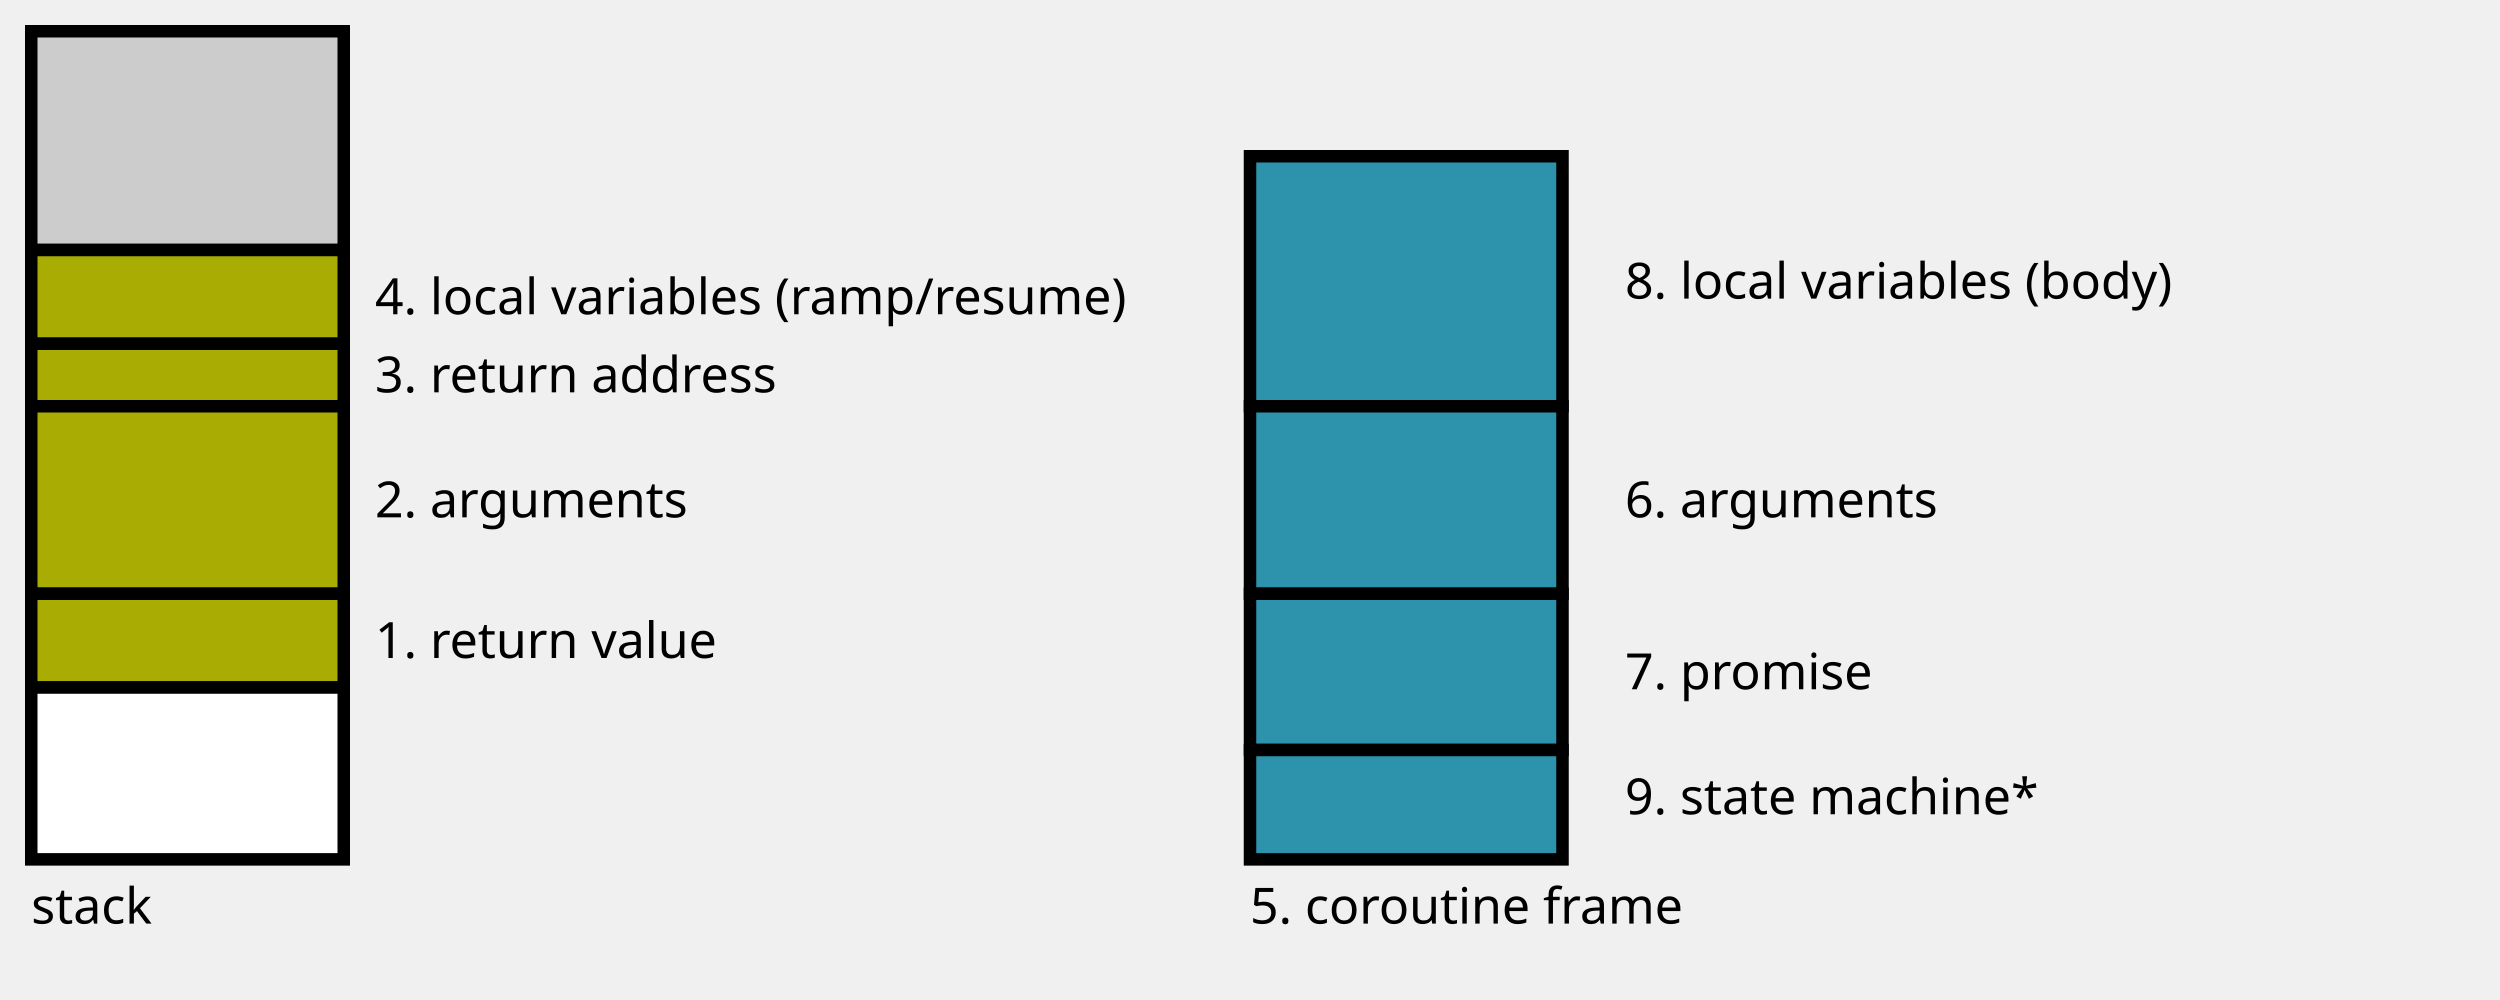
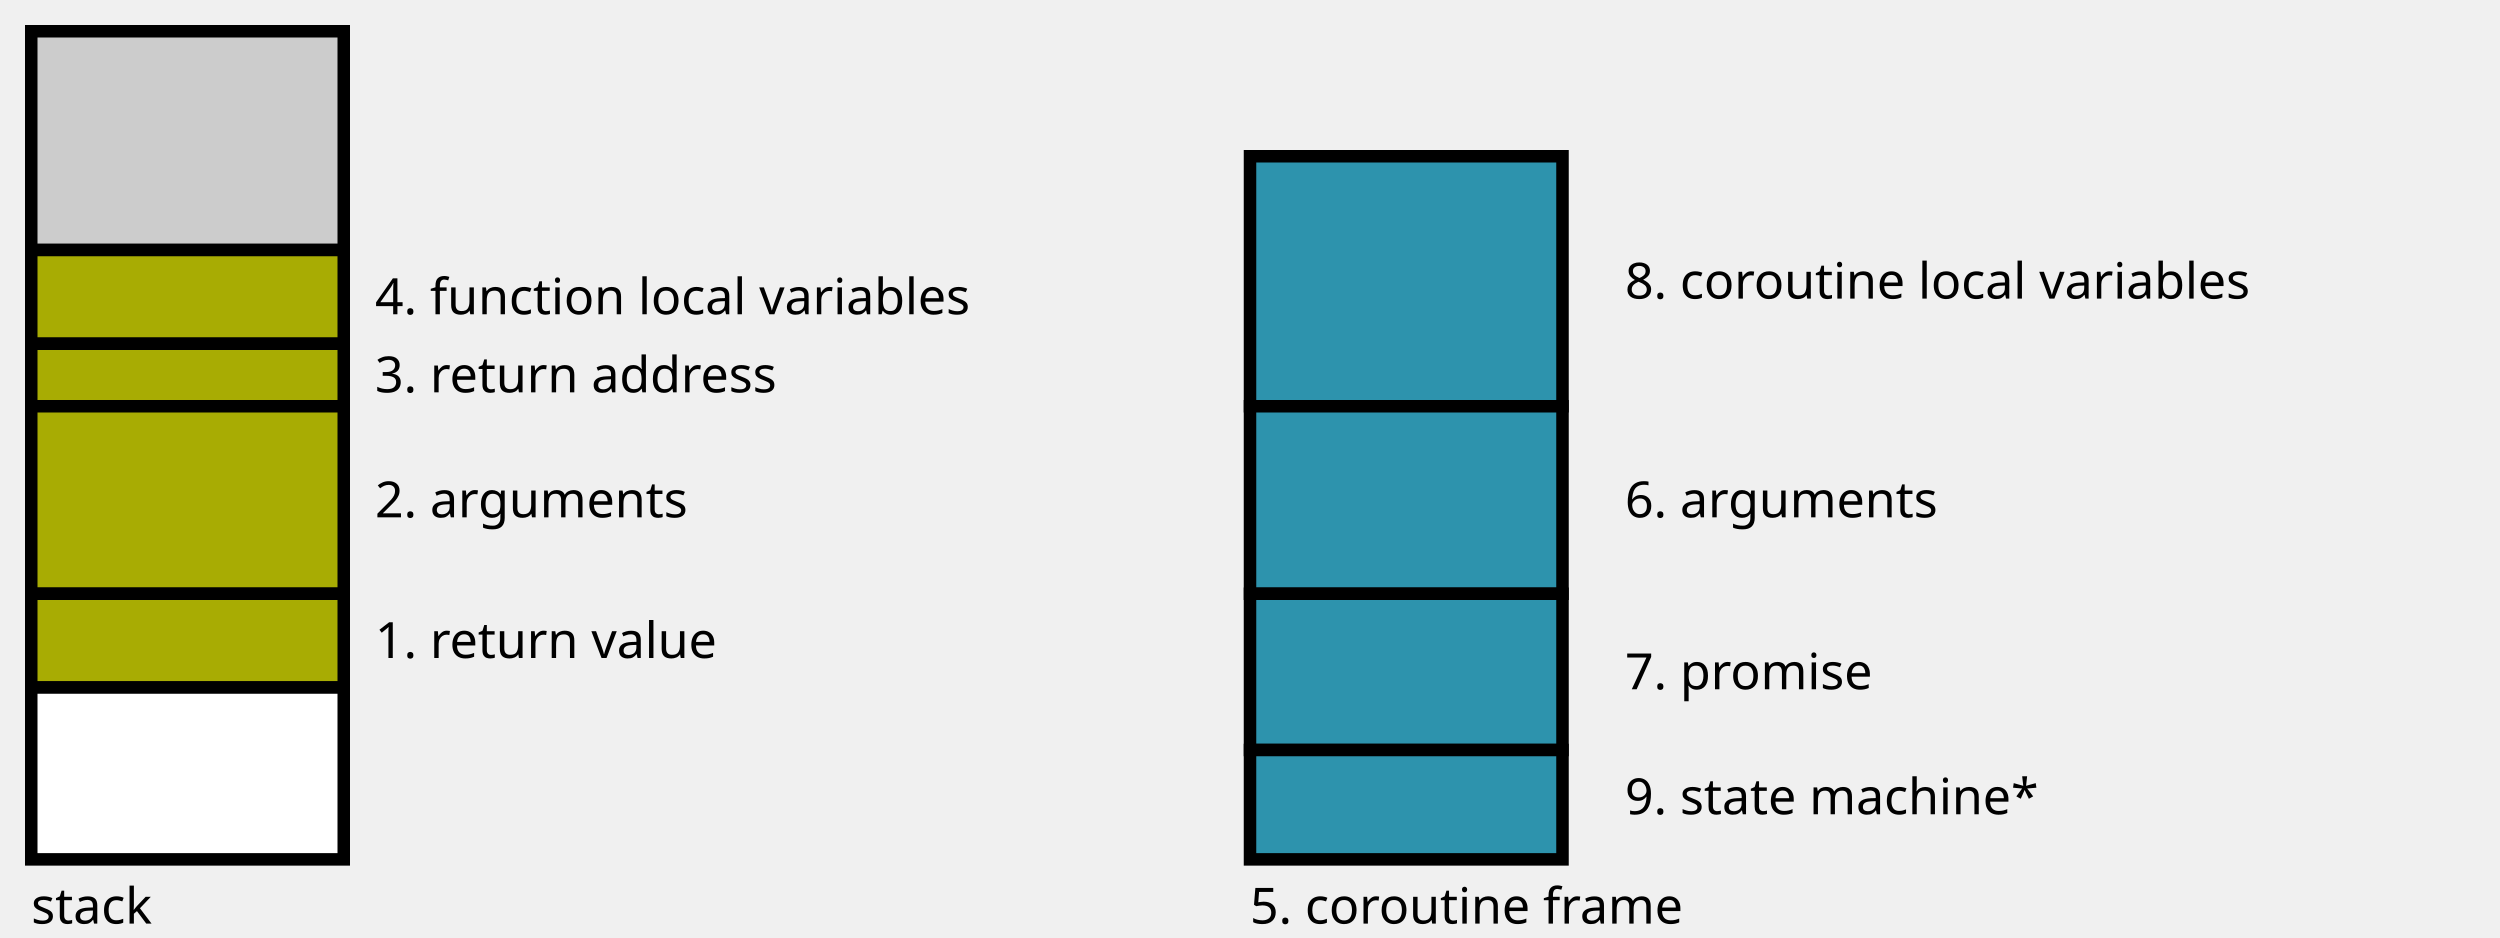
- <svg xmlns="http://www.w3.org/2000/svg" id="svg20250511-3-box" width="100%" viewBox="0 0 800 320">
+ <svg xmlns="http://www.w3.org/2000/svg" id="svg20250511-3-box" width="100%" viewBox="0 0 800 300">
  <style>
    #svg20250511-3-box {
      border: 1px solid #e8e8e8;
      background-color: #f5f5f5;
    }
    .svg20250511-3-l1 {
      stroke: #000000;
      stroke-width: 2;
      fill: none;
    }
    .svg20250511-3-l2 {
      stroke: #000000;
      stroke-width: 2;
      fill: none;
      stroke-dasharray: 5;
    }
    .svg20250511-3-task_white {
      stroke: #000000;
      stroke-width: 4;
      fill: #ffffff;
    }
    .svg20250511-3-task_grey {
      stroke: #000000;
      stroke-width: 4;
      fill: #cccccc;
    }
    .svg20250511-3-task_green {
      stroke: #000000;
      stroke-width: 4;
      fill: #a8ac03;
    }
    .svg20250511-3-task_neutral {
      stroke: #000000;
      stroke-width: 4;
      fill: #2d93ad;
    }
    .svg20250511-3-t1 {
      font-family: sans-serif;
      font-size: 16px;
      dominant-baseline: middle;
    }
  </style>
  <rect x="10" y="10" width="100" height="70" class="svg20250511-3-task_grey" />
  <rect x="10" y="80" width="100" height="30" class="svg20250511-3-task_green" />
  <rect x="10" y="110" width="100" height="20" class="svg20250511-3-task_green" />
  <rect x="10" y="130" width="100" height="60" class="svg20250511-3-task_green" />
  <rect x="10" y="190" width="100" height="30" class="svg20250511-3-task_green" />
  <rect x="10" y="220" width="100" height="55" class="svg20250511-3-task_white" />
  <rect x="400" y="50" width="100" height="80" class="svg20250511-3-task_neutral" />
  <rect x="400" y="130" width="100" height="60" class="svg20250511-3-task_neutral" />
  <rect x="400" y="190" width="100" height="50" class="svg20250511-3-task_neutral" />
  <rect x="400" y="240" width="100" height="35" class="svg20250511-3-task_neutral" />
  <text class="svg20250511-3-t1" x="10" y="290">stack</text>
  <text class="svg20250511-3-t1" x="120" y="205">1. return value</text>
  <text class="svg20250511-3-t1" x="120" y="160">2. arguments</text>
  <text class="svg20250511-3-t1" x="120" y="120">3. return address</text>
-   <text class="svg20250511-3-t1" x="120" y="95">4. local variables (ramp/resume)</text>
-   <text class="svg20250511-3-t1" x="520" y="90">8. local variables (body)</text>
+   <text class="svg20250511-3-t1" x="120" y="95">4. function local variables</text>
+   <text class="svg20250511-3-t1" x="520" y="90">8. coroutine local variables</text>
  <text class="svg20250511-3-t1" x="520" y="160">6. arguments</text>
  <text class="svg20250511-3-t1" x="520" y="215">7. promise</text>
  <text class="svg20250511-3-t1" x="520" y="255">9. state machine*</text>
  <text class="svg20250511-3-t1" x="400" y="290">5. coroutine frame</text>
</svg>
